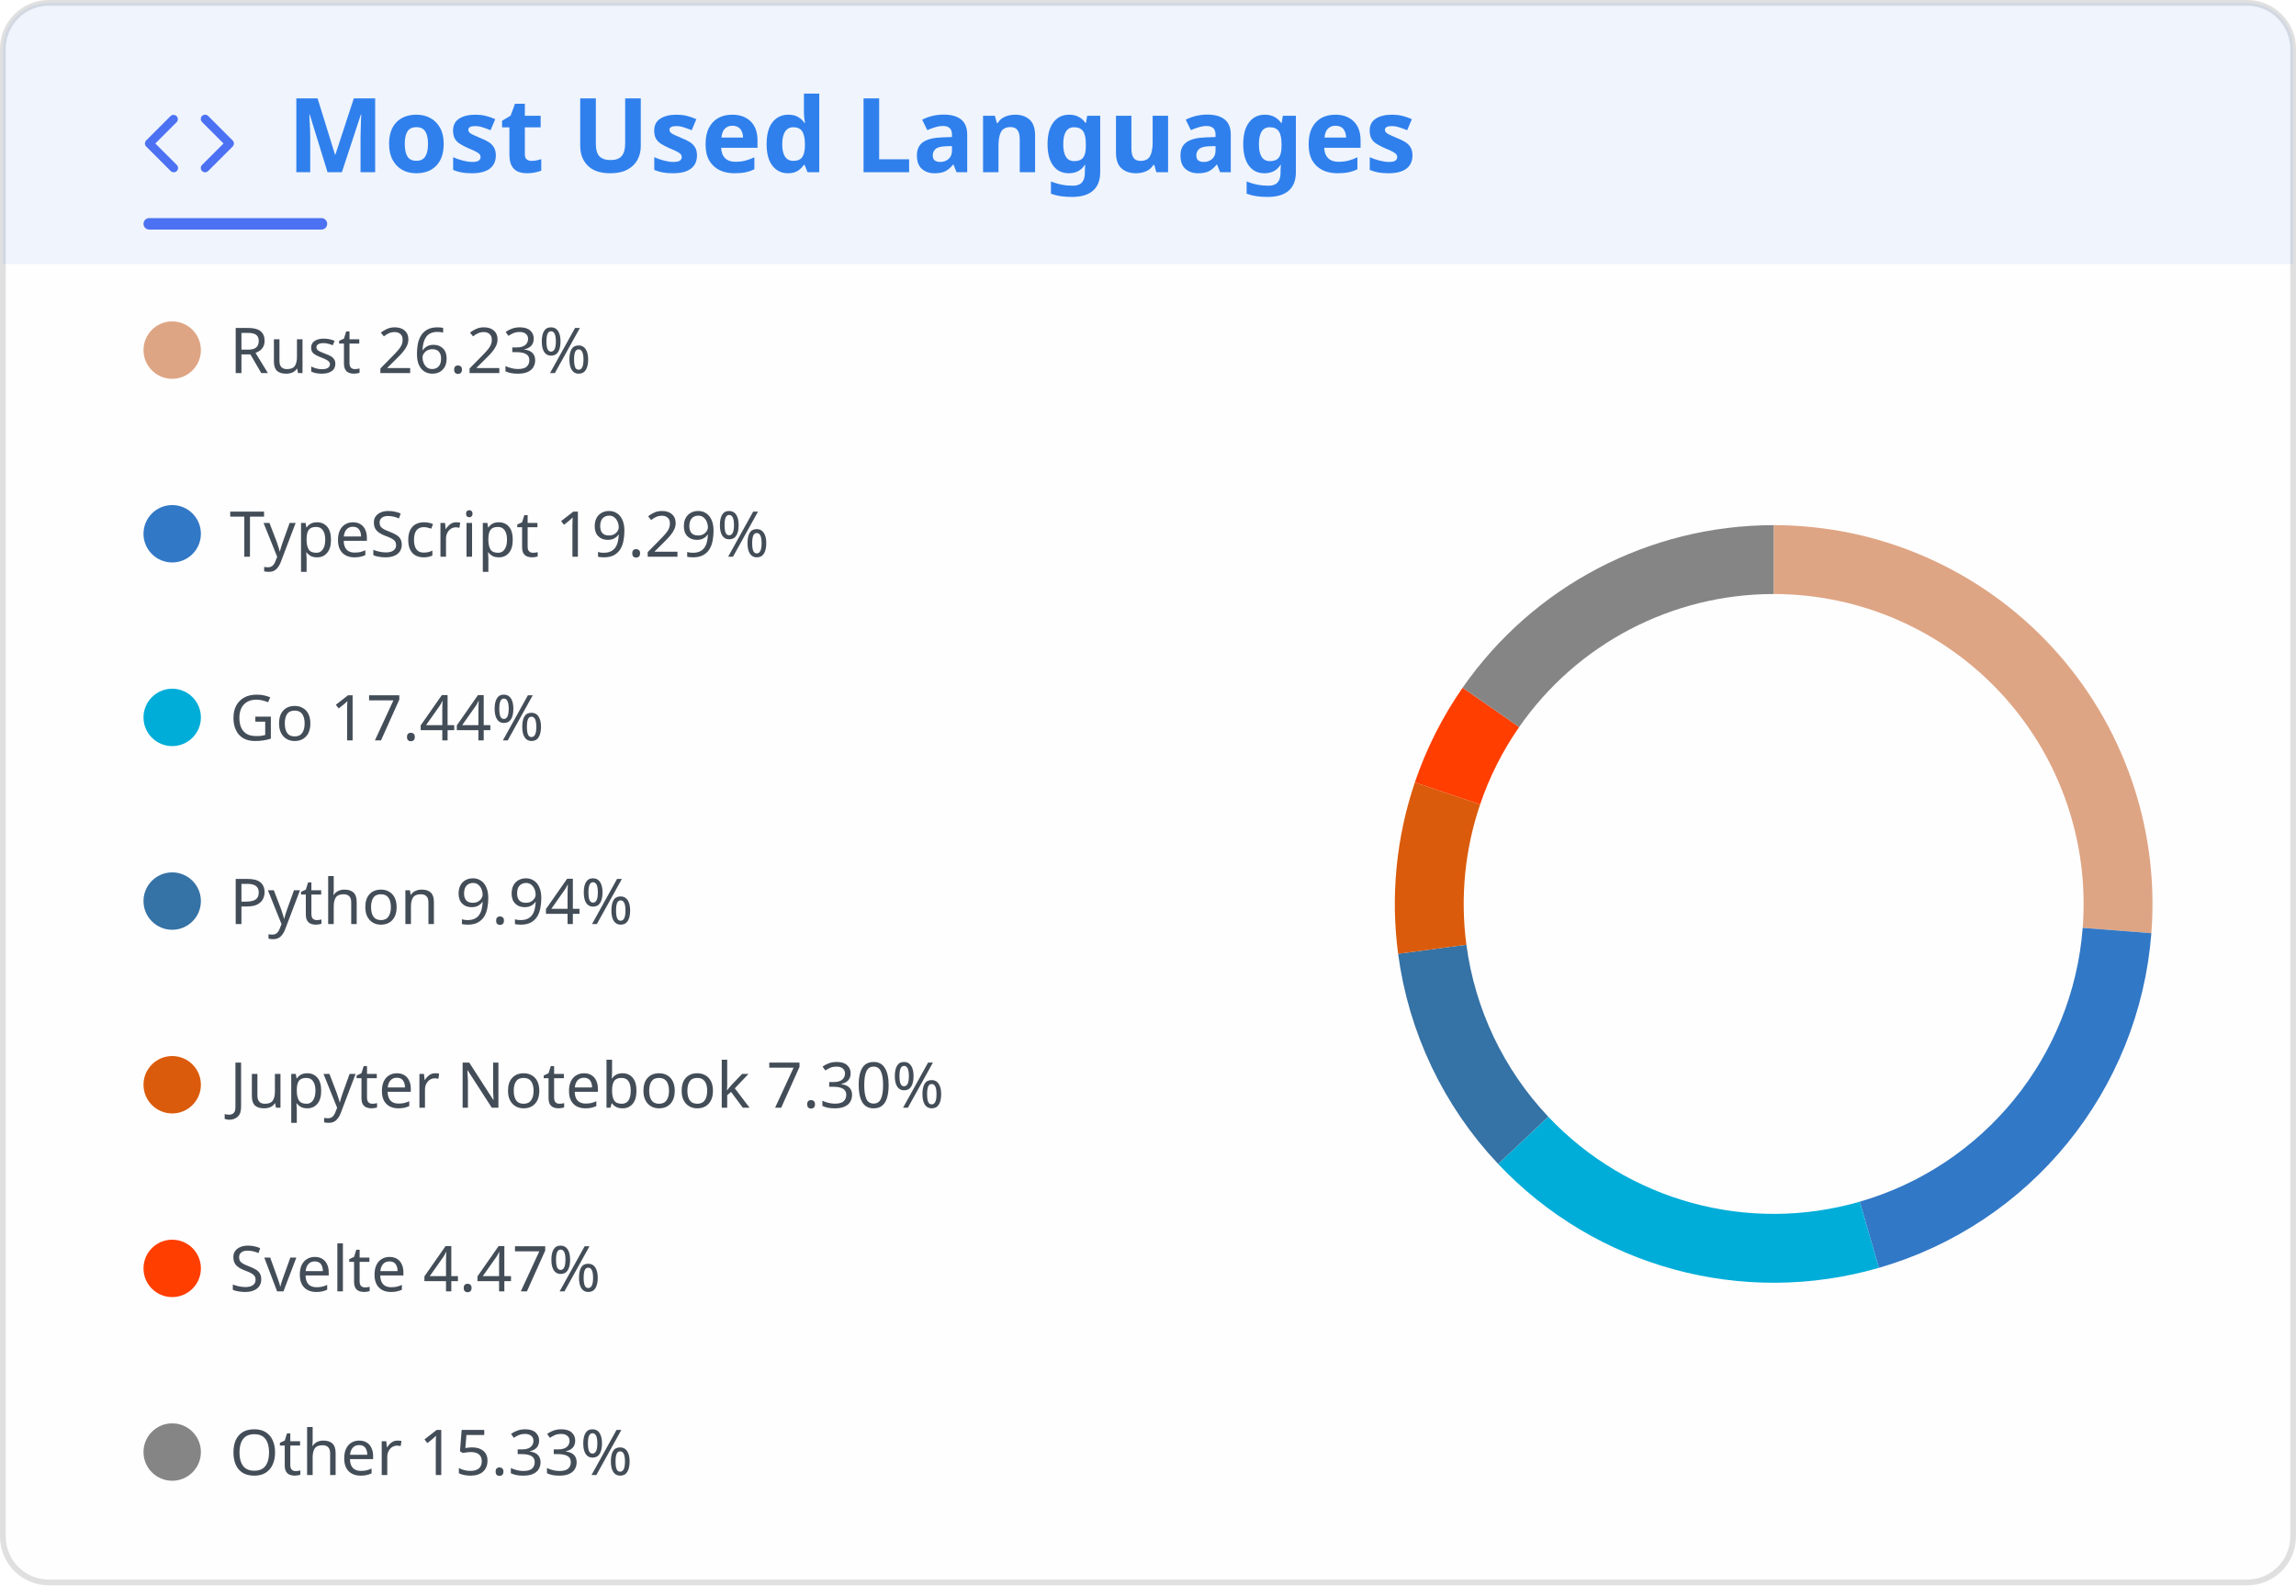
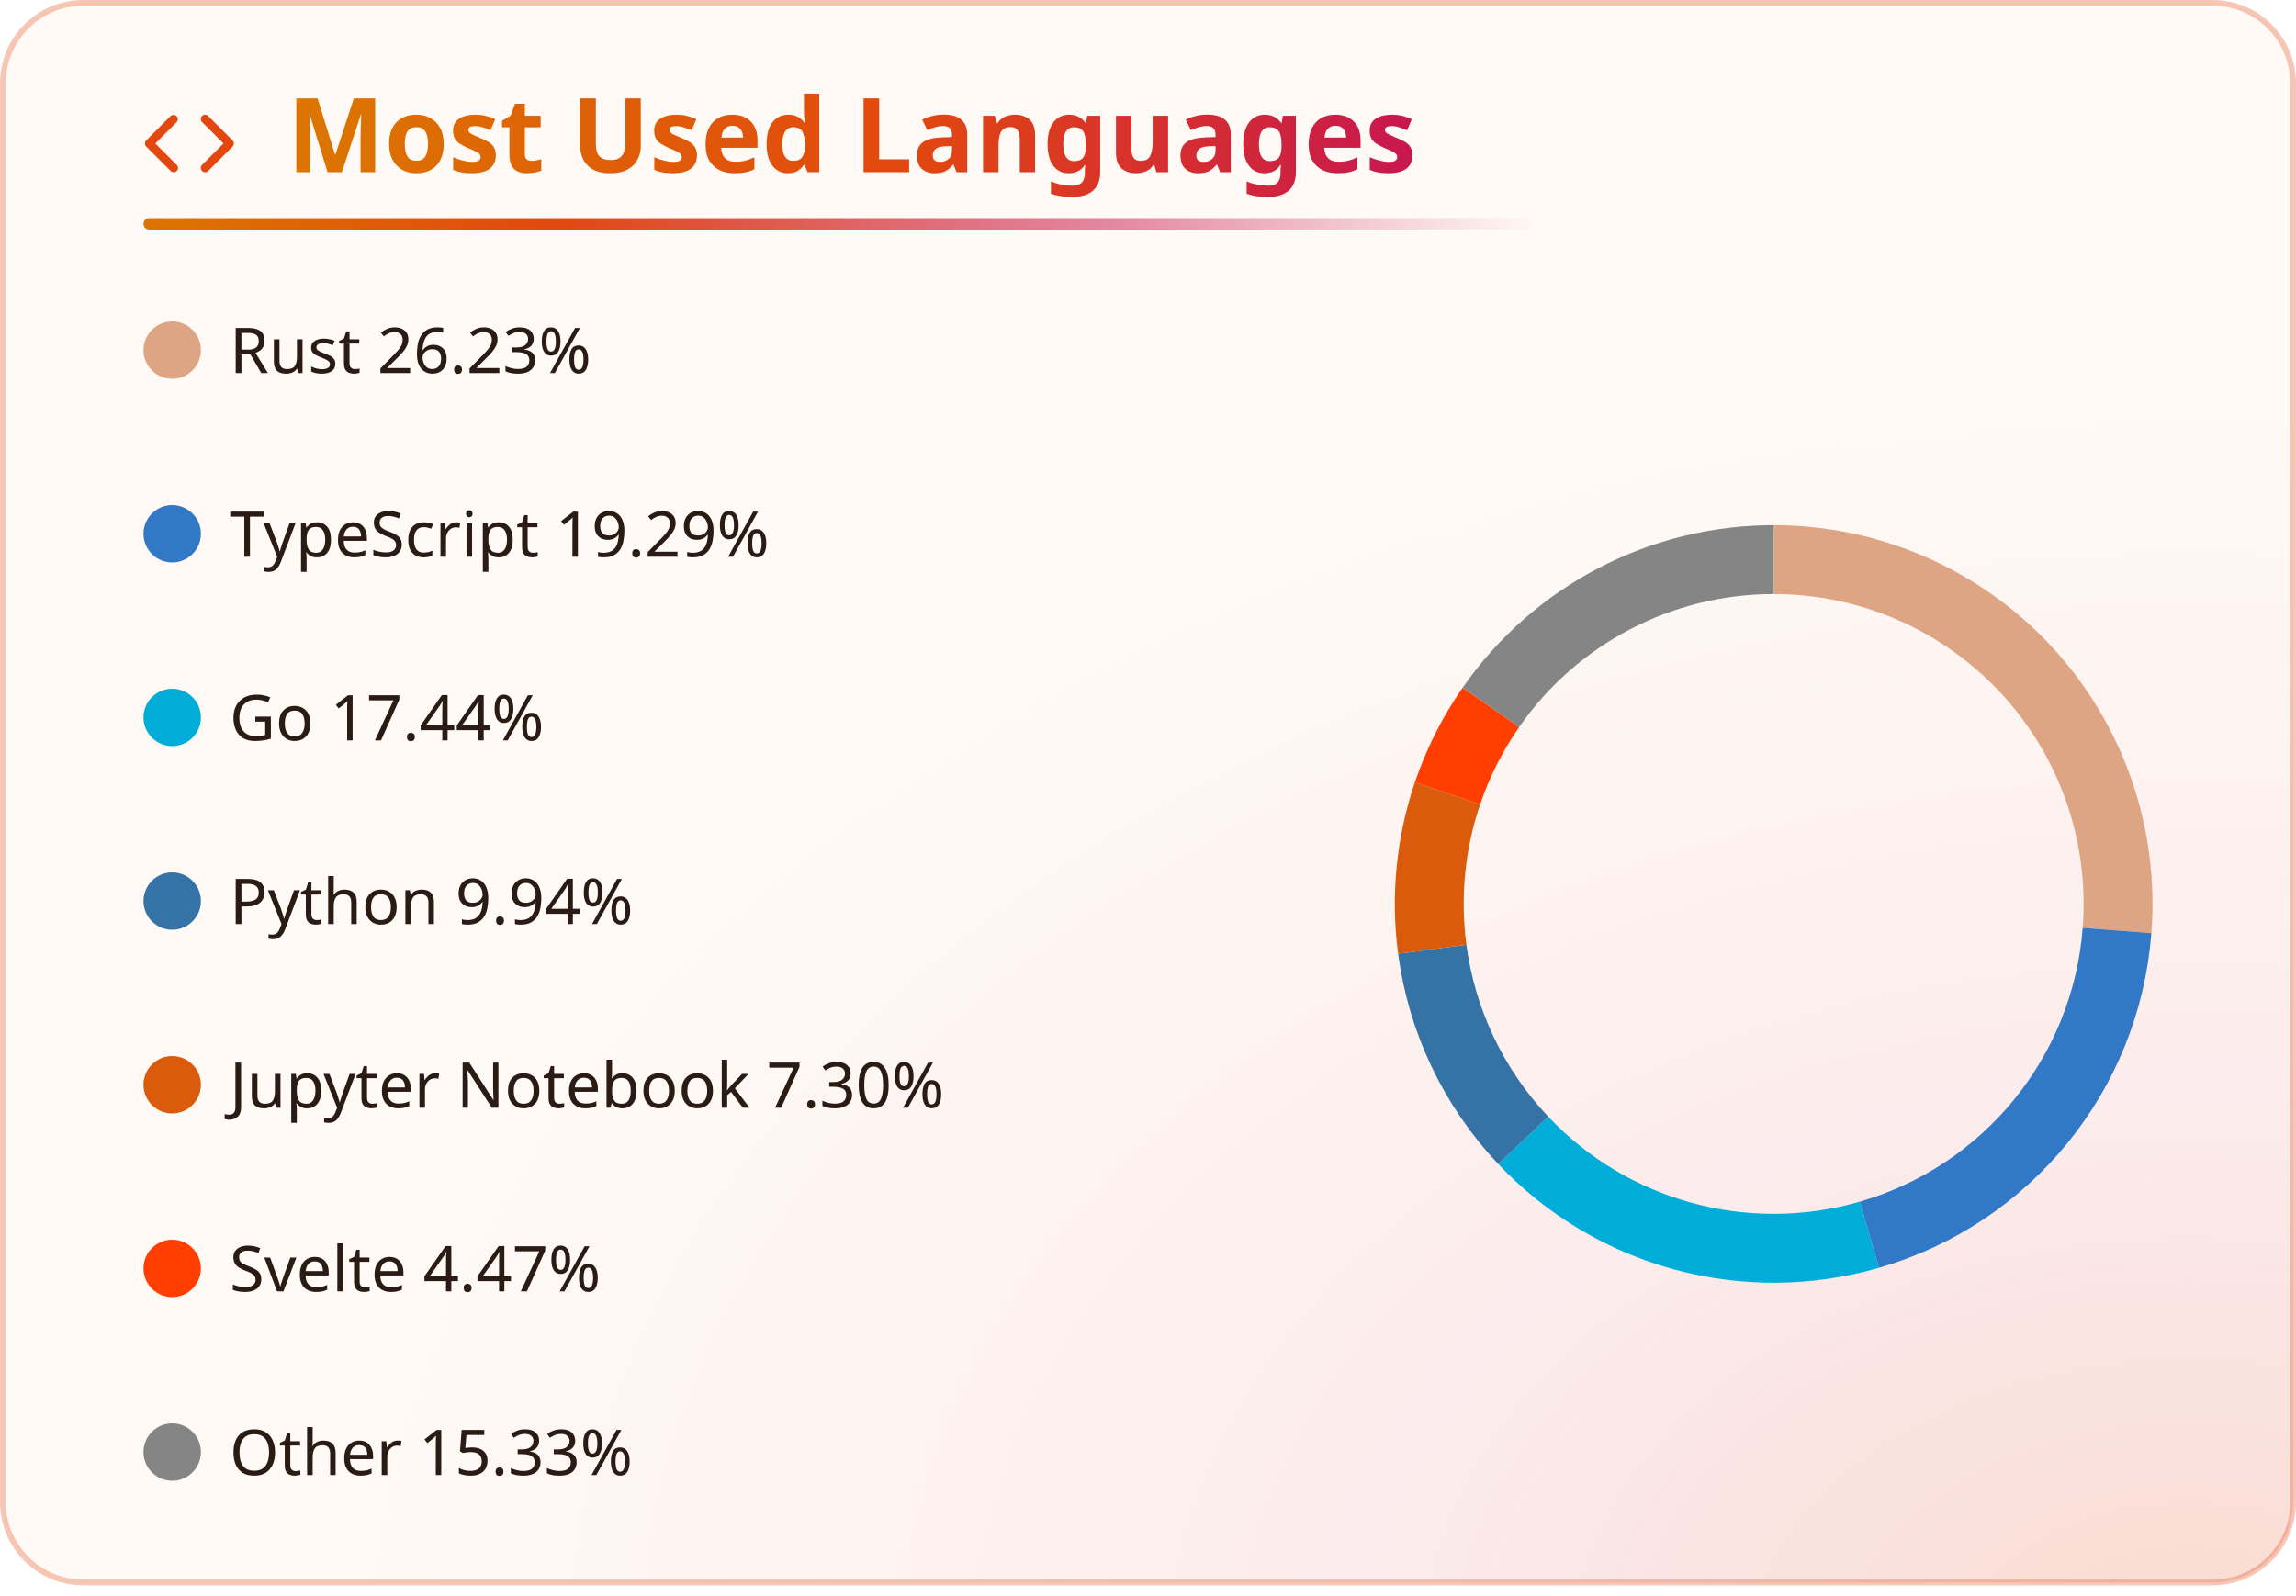
<svg xmlns="http://www.w3.org/2000/svg" width="400" height="278" viewBox="0 0 400 278" fill="none" role="img" aria-labelledby="title-id desc-id">
  <style>
    .header {
      font: 600 18px 'Segoe UI', Ubuntu, "Helvetica Neue", Sans-Serif;
-       fill: #2f80ed;
+       fill: url(#heat);
      animation: fadeInAnimation 0.8s ease-in-out backwards;
    }
    /* The icon reads against the title rather than with it, so it keeps its own color. */
    .title-icon {
-       fill: #4c71f2;
+       fill: #e2470f;
      animation: fadeInAnimation 0.8s ease-in-out backwards;
    }
    .title-accent {
-       fill: #4c71f2;
-       animation: fadeInAnimation 0.8s ease-in-out backwards;
-     }
-     .title-band {
-       fill: #2f80ed;
-       opacity: 0.08;
+       transform-box: fill-box;
+       transform-origin: left center;
+       animation: trailAnimation 0.9s cubic-bezier(0.2, 0.7, 0.2, 1) 0.2s backwards;
    }
    @supports(-moz-appearance: auto) {
      /* Selector detects Firefox */
      .header {
        font-size: 15.5px;
      }
    }
    @keyframes slideInAnimation {
      from {
        width: 0;
      }
      to {
        width: calc(100%-100px);
      }
    }
    @keyframes growWidthAnimation {
      from {
        width: 0;
      }
      to {
        width: 100%;
      }
    }
    .stat {
      font: 400 14px 'Segoe UI', Ubuntu, "Helvetica Neue", Sans-Serif;
-       fill: #434d58;
+       fill: #2a1b14;
    }
    @supports(-moz-appearance: auto) {
      /* Selector detects Firefox */
      .stat {
        font-size: 12px;
      }
    }
    .bold {
      font-weight: 600;
    }
    .lang-name {
      font: 400 11px 'Segoe UI', Ubuntu, "Helvetica Neue", Sans-Serif;
-       fill: #434d58;
+       fill: #2a1b14;
    }
    .stagger {
      animation: fadeInAnimation 0.3s ease-in-out backwards;
    }
    #rect-mask rect {
      animation: slideInAnimation 1s ease-in-out backwards;
    }
    .lang-progress {
      animation: growWidthAnimation 0.6s ease-in-out backwards;
    }
    .progress-background {
      fill: #ddd;
    }
+     .lang-tip {
+       animation: fadeInAnimation 0.4s ease-in-out backwards;
+     }
    /* Animations */
    @keyframes scaleInAnimation {
      from {
        transform: translate(-5px, 5px) scale(0);
      }
      to {
        transform: translate(-5px, 5px) scale(1);
      }
    }
    @keyframes fadeInAnimation {
      from {
        opacity: 0;
      }
      to {
        opacity: 1;
+       }
+     }
+     @keyframes trailAnimation {
+       from {
+         transform: scaleX(0);
      }
    }
    @media (prefers-reduced-motion: reduce) {
      * {
        animation-duration: 0s !important;
        animation-delay: 0s !important;
      }
    }
  </style>
-   <rect data-testid="card-bg" class="card-bg" x="0.5" y="0.5" rx="8" height="99%" stroke="#0000001f" width="399" fill="#fffefe" stroke-opacity="1" />
-   <path data-testid="title-band" class="title-band" d="M0.5 8.5a8 8 0 0 1 8 -8h383a8 8 0 0 1 8 8v37.5h-399z" />
+   <defs>
+     <linearGradient id="heat" x1="0" y1="0" x2="1" y2="0">
+       <stop offset="0" class="heat-0" stop-color="#dc7600" />
+       <stop offset="0.55" class="heat-1" stop-color="#e2470f" />
+       <stop offset="1" class="heat-2" stop-color="#c8174f" />
+     </linearGradient>
+     <linearGradient id="heat-ring" x1="0" y1="1" x2="1" y2="0">
+       <stop offset="0" class="heat-0" stop-color="#dc7600" />
+       <stop offset="0.55" class="heat-1" stop-color="#e2470f" />
+       <stop offset="1" class="heat-2" stop-color="#c8174f" />
+     </linearGradient>
+     <linearGradient id="heat-trail" x1="0" y1="0" x2="1" y2="0">
+       <stop offset="0" class="heat-0" stop-color="#dc7600" />
+       <stop offset="0.3" class="heat-1" stop-color="#e2470f" />
+       <stop offset="0.7" class="heat-2" stop-color="#c8174f" stop-opacity="0.5" />
+       <stop offset="1" class="heat-2" stop-color="#c8174f" stop-opacity="0" />
+     </linearGradient>
+     <radialGradient id="heat-glow" cx="0.95" cy="1.05" r="0.8">
+       <stop offset="0" class="glow-core" stop-color="#e2470f" stop-opacity="0.17" />
+       <stop offset="0.45" class="glow-edge" stop-color="#c8174f" stop-opacity="0.06" />
+       <stop offset="1" class="heat-2" stop-color="#c8174f" stop-opacity="0" />
+     </radialGradient>
+     <filter id="heat-bloom" x="-50%" y="-50%" width="200%" height="200%">
+       <feGaussianBlur stdDeviation="3.5" result="bloom" />
+       <feMerge>
+         <feMergeNode in="bloom" />
+         <feMergeNode in="SourceGraphic" />
+       </feMerge>
+     </filter>
+   </defs>
+   <rect data-testid="card-bg" class="card-bg" x="0.5" y="0.5" rx="14" height="99%" width="399" stroke="#e2470f4d" fill="#fffaf6" stroke-opacity="1" />
+   <rect data-testid="card-glow" x="0.5" y="0.5" rx="14" height="99%" width="399" fill="url(#heat-glow)" />
  <g data-testid="card-title" transform="translate(25, 30)">
    <g>
      <svg class="title-icon" x="0" y="-13" viewBox="0 0 16 16" version="1.1" width="16" height="16">
        <path d="M4.72 3.22a.75.75 0 0 1 1.06 1.06L2.06 8l3.72 3.72a.75.75 0 1 1-1.06 1.06L.47 8.53a.75.75 0 0 1 0-1.06Zm6.56 0a.75.75 0 1 0-1.06 1.06L13.94 8l-3.72 3.72a.75.75 0 1 0 1.06 1.06l4.25-4.25a.75.75 0 0 0 0-1.06Z" />
      </svg>
    </g>
    <g transform="translate(25, 0)">
      <text x="0" y="0" class="header" data-testid="header">Most Used Languages</text>
    </g>
-     <rect data-testid="title-accent" class="title-accent" x="0" y="8" width="32" height="2" rx="1" />
+     <rect data-testid="title-accent" class="title-accent" x="0" y="8" width="242.3" height="2" rx="1" fill="url(#heat-trail)" />
  </g>
  <g data-testid="main-card-body" transform="translate(0, 55)">
    <svg data-testid="lang-items" x="25">
      <g data-testid="donut-list" transform="translate(0, 0)">
        <g>
          <g class="stagger" style="animation-delay: 450ms">
            <circle cx="5" cy="6" r="5" fill="#dea584" />
            <text data-testid="lang-name" x="15" y="10" class="lang-name">Rust 26.23%</text>
          </g>
        </g>
        <g transform="translate(0, 32)">
          <g class="stagger" style="animation-delay: 600ms">
            <circle cx="5" cy="6" r="5" fill="#3178c6" />
            <text data-testid="lang-name" x="15" y="10" class="lang-name">TypeScript 19.29%</text>
          </g>
        </g>
        <g transform="translate(0, 64)">
          <g class="stagger" style="animation-delay: 750ms">
            <circle cx="5" cy="6" r="5" fill="#00ADD8" />
            <text data-testid="lang-name" x="15" y="10" class="lang-name">Go 17.44%</text>
          </g>
        </g>
        <g transform="translate(0, 96)">
          <g class="stagger" style="animation-delay: 900ms">
            <circle cx="5" cy="6" r="5" fill="#3572A5" />
            <text data-testid="lang-name" x="15" y="10" class="lang-name">Python 9.94%</text>
          </g>
        </g>
        <g transform="translate(0, 128)">
          <g class="stagger" style="animation-delay: 1050ms">
            <circle cx="5" cy="6" r="5" fill="#DA5B0B" />
            <text data-testid="lang-name" x="15" y="10" class="lang-name">Jupyter Notebook 7.30%</text>
          </g>
        </g>
        <g transform="translate(0, 160)">
          <g class="stagger" style="animation-delay: 1200ms">
            <circle cx="5" cy="6" r="5" fill="#ff3e00" />
            <text data-testid="lang-name" x="15" y="10" class="lang-name">Svelte 4.47%</text>
          </g>
        </g>
        <g transform="translate(0, 192)">
          <g class="stagger" style="animation-delay: 1350ms">
            <circle cx="5" cy="6" r="5" fill="#858585" />
            <text data-testid="lang-name" x="15" y="10" class="lang-name">Other 15.33%</text>
          </g>
        </g>
      </g>
      <g data-testid="donut">
        <g class="stagger" style="animation-delay: 600ms">
          <path data-testid="lang-donut" size="26.23" d="M 343.821 107.132 A 60 60 0 0 0 284 42.5" stroke="#dea584" fill="none" stroke-width="12" />
        </g>
        <g class="stagger" style="animation-delay: 700ms">
          <path data-testid="lang-donut" size="19.29" d="M 300.667 160.139 A 60 60 0 0 0 343.821 107.132" stroke="#3178c6" fill="none" stroke-width="12" />
        </g>
        <g class="stagger" style="animation-delay: 800ms">
          <path data-testid="lang-donut" size="17.44" d="M 240.365 143.683 A 60 60 0 0 0 300.667 160.139" stroke="#00ADD8" fill="none" stroke-width="12" />
        </g>
        <g class="stagger" style="animation-delay: 900ms">
          <path data-testid="lang-donut" size="9.94" d="M 224.522 110.394 A 60 60 0 0 0 240.365 143.683" stroke="#3572A5" fill="none" stroke-width="12" />
        </g>
        <g class="stagger" style="animation-delay: 1000ms">
          <path data-testid="lang-donut" size="7.3" d="M 227.174 83.243 A 60 60 0 0 0 224.522 110.394" stroke="#DA5B0B" fill="none" stroke-width="12" />
        </g>
        <g class="stagger" style="animation-delay: 1100ms">
          <path data-testid="lang-donut" size="4.47" d="M 234.738 68.247 A 60 60 0 0 0 227.174 83.243" stroke="#ff3e00" fill="none" stroke-width="12" />
        </g>
        <g class="stagger" style="animation-delay: 1200ms">
          <path data-testid="lang-donut" size="15.33" d="M 284 42.5 A 60 60 0 0 0 234.738 68.247" stroke="#858585" fill="none" stroke-width="12" />
        </g>
      </g>
    </svg>
  </g>
</svg>
